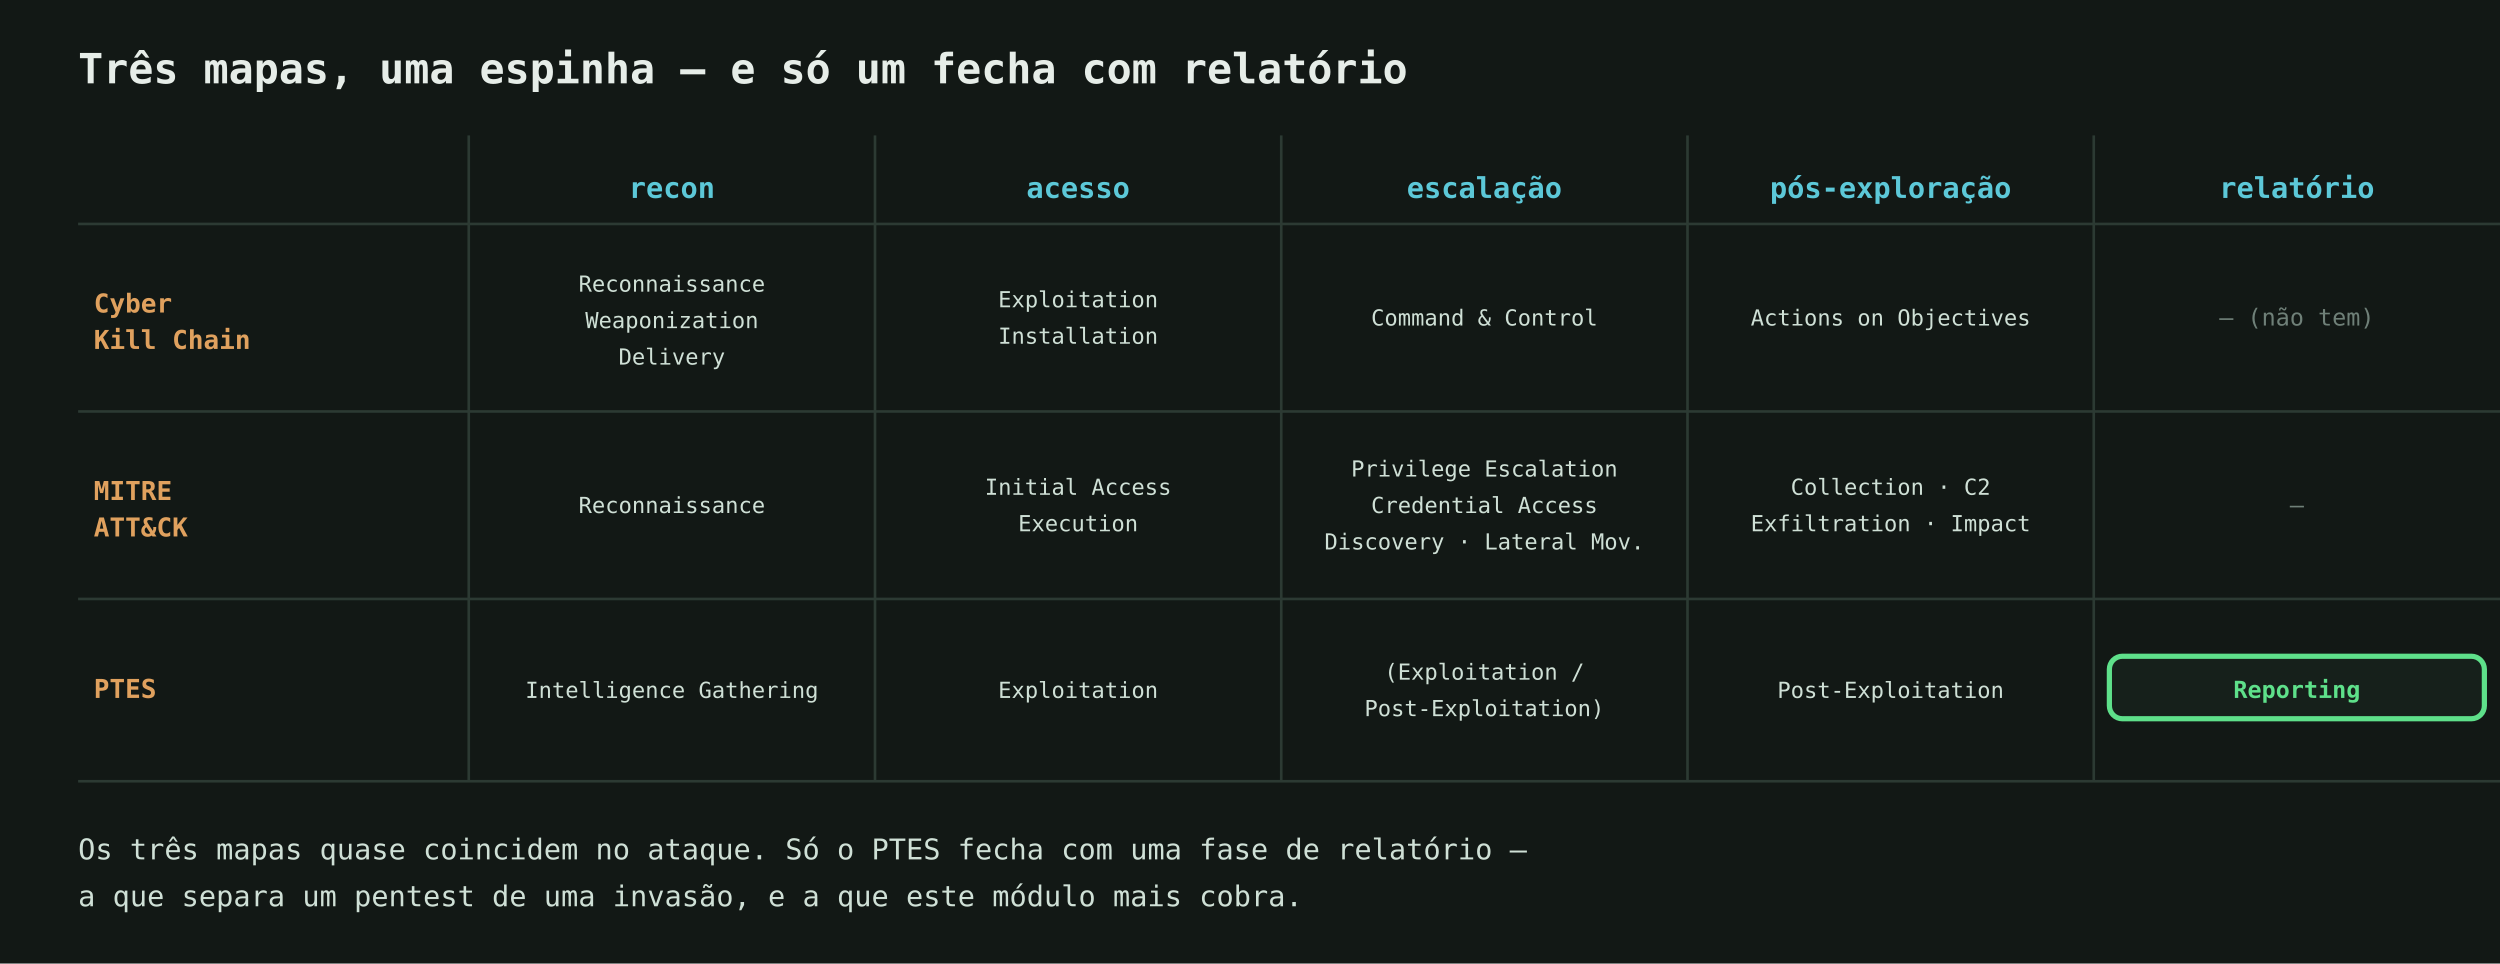
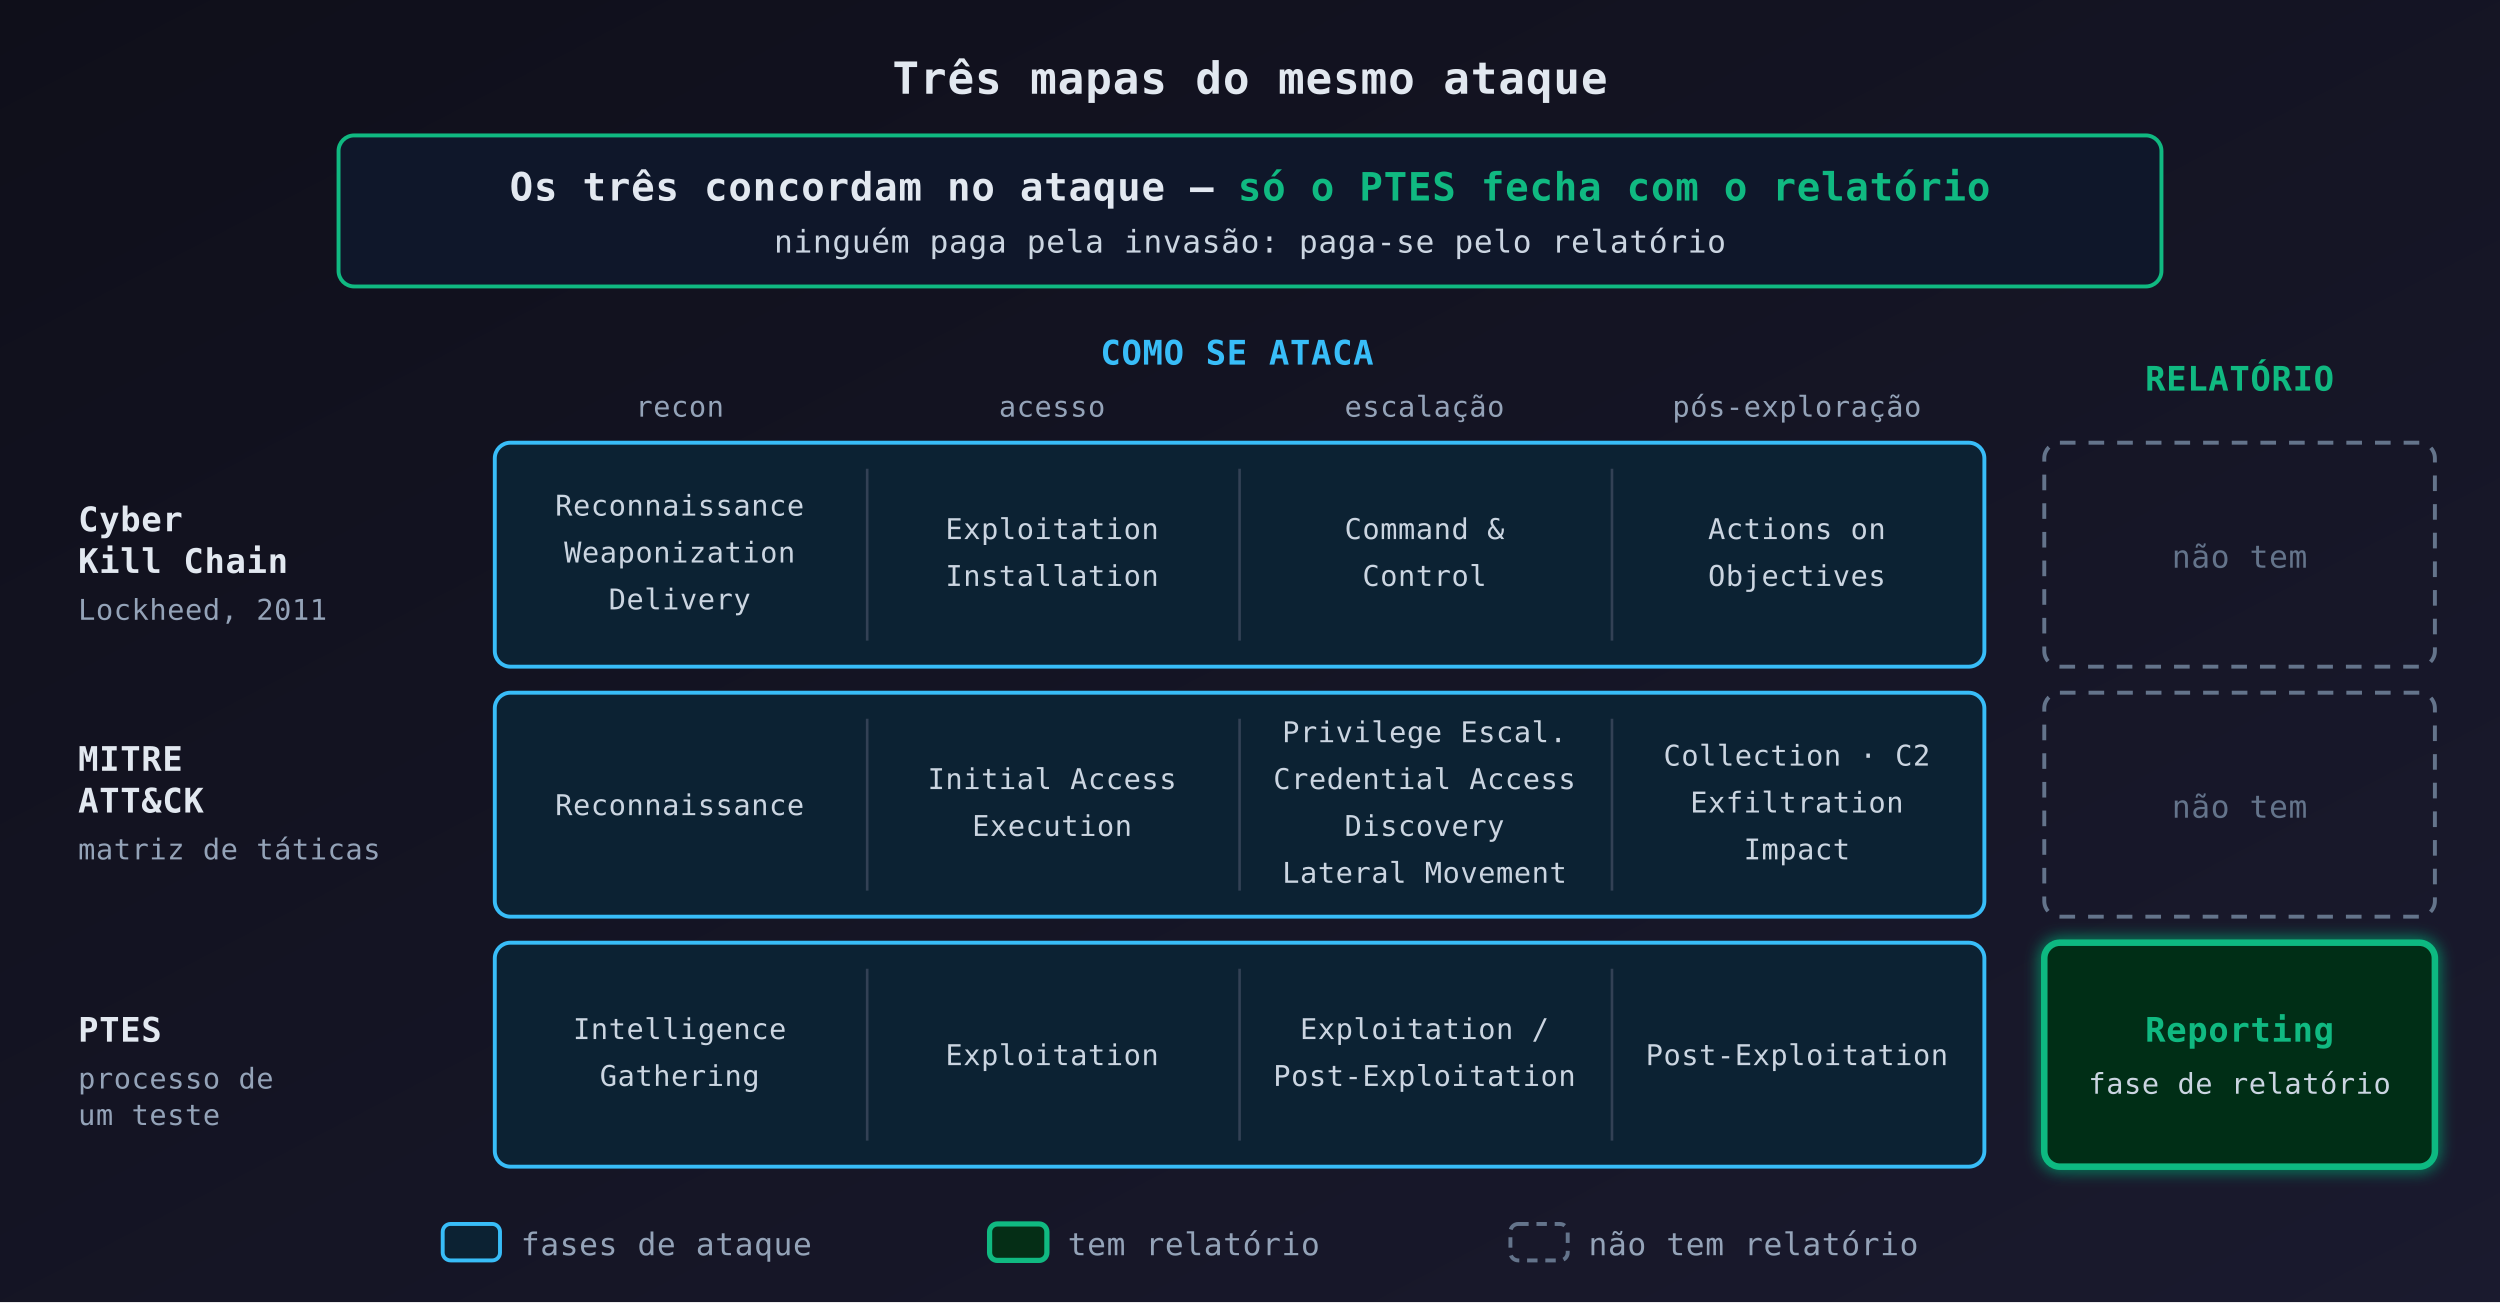
- <svg xmlns="http://www.w3.org/2000/svg" viewBox="0 0 960 370" role="img" aria-labelledby="t d">
+ <svg xmlns="http://www.w3.org/2000/svg" viewBox="0 0 960 500" width="960" height="500" role="img" aria-labelledby="t d">
  <style>
-     text { font-family: ui-monospace, "DejaVu Sans Mono", Menlo, Consolas, monospace; fill: #e6ede8; }
-     .t { font-size: 16px; font-weight: 700; }
-     .ph { font-size: 11px; font-weight: 700; fill: #5cc8d8; }
-     .fw { font-size: 10px; font-weight: 700; fill: #e0a15e; }
-     .c { font-size: 8.5px; fill: #cfe0d6; }
-     .rep { font-size: 9px; font-weight: 700; fill: #5ee08a; }
-     .none { font-size: 9px; fill: #6f8078; }
-     .grid { stroke: #2c3a33; stroke-width: 1; }
-     .rule { font-size: 11px; fill: #cfe0d6; }
+     text { font-family: 'SF Mono', 'Fira Code', 'Cascadia Code', 'DejaVu Sans Mono', 'Courier New', monospace; fill: #e2e8f0; letter-spacing: 0.02em; }
+     .title { font-size: 17px; font-weight: 700; }
+     .key { font-size: 15px; font-weight: 700; fill: #e2e8f0; }
+     .keyok { fill: #10b981; }
+     .keysub { font-size: 12px; fill: #cbd5e1; }
+     .colhead { font-size: 13px; font-weight: 700; fill: #38bdf8; }
+     .colheadok { font-size: 13px; font-weight: 700; fill: #10b981; }
+     .ph { font-size: 11px; fill: #94a3b8; }
+     .map { font-size: 13px; font-weight: 700; fill: #e2e8f0; }
+     .orig { font-size: 11px; fill: #94a3b8; }
+     .c { font-size: 11px; fill: #cbd5e1; }
+     .none { font-size: 12px; fill: #64748b; }
+     .rep { font-size: 13px; font-weight: 700; fill: #10b981; }
+     .repsub { font-size: 11px; fill: #cbd5e1; }
+     .leg { font-size: 12px; fill: #94a3b8; }
  </style>
-   <rect width="960" height="370" fill="#121815" />
-   <text class="t" x="30" y="32">Três mapas, uma espinha — e só um fecha com relatório</text>
-   <line class="grid" x1="180" y1="52" x2="180" y2="300" />
-   <line class="grid" x1="336" y1="52" x2="336" y2="300" />
-   <line class="grid" x1="492" y1="52" x2="492" y2="300" />
-   <line class="grid" x1="648" y1="52" x2="648" y2="300" />
-   <line class="grid" x1="804" y1="52" x2="804" y2="300" />
-   <line class="grid" x1="30" y1="86" x2="960" y2="86" />
-   <line class="grid" x1="30" y1="158" x2="960" y2="158" />
-   <line class="grid" x1="30" y1="230" x2="960" y2="230" />
-   <line class="grid" x1="30" y1="300" x2="960" y2="300" />
-   <text class="ph" x="258" y="76" text-anchor="middle">recon</text>
-   <text class="ph" x="414" y="76" text-anchor="middle">acesso</text>
-   <text class="ph" x="570" y="76" text-anchor="middle">escalação</text>
-   <text class="ph" x="726" y="76" text-anchor="middle">pós-exploração</text>
-   <text class="ph" x="882" y="76" text-anchor="middle">relatório</text>
-   <text class="fw" x="36" y="120">Cyber</text>
-   <text class="fw" x="36" y="134">Kill Chain</text>
-   <text class="c" x="258" y="112" text-anchor="middle">Reconnaissance</text>
-   <text class="c" x="258" y="126" text-anchor="middle">Weaponization</text>
-   <text class="c" x="258" y="140" text-anchor="middle">Delivery</text>
-   <text class="c" x="414" y="118" text-anchor="middle">Exploitation</text>
-   <text class="c" x="414" y="132" text-anchor="middle">Installation</text>
-   <text class="c" x="570" y="125" text-anchor="middle">Command &amp; Control</text>
-   <text class="c" x="726" y="125" text-anchor="middle">Actions on Objectives</text>
-   <text class="none" x="882" y="125" text-anchor="middle">— (não tem)</text>
-   <text class="fw" x="36" y="192">MITRE</text>
-   <text class="fw" x="36" y="206">ATT&amp;CK</text>
-   <text class="c" x="258" y="197" text-anchor="middle">Reconnaissance</text>
-   <text class="c" x="414" y="190" text-anchor="middle">Initial Access</text>
-   <text class="c" x="414" y="204" text-anchor="middle">Execution</text>
-   <text class="c" x="570" y="183" text-anchor="middle">Privilege Escalation</text>
-   <text class="c" x="570" y="197" text-anchor="middle">Credential Access</text>
-   <text class="c" x="570" y="211" text-anchor="middle">Discovery · Lateral Mov.</text>
-   <text class="c" x="726" y="190" text-anchor="middle">Collection · C2</text>
-   <text class="c" x="726" y="204" text-anchor="middle">Exfiltration · Impact</text>
-   <text class="none" x="882" y="197" text-anchor="middle">—</text>
-   <text class="fw" x="36" y="268">PTES</text>
-   <text class="c" x="258" y="268" text-anchor="middle">Intelligence Gathering</text>
-   <text class="c" x="414" y="268" text-anchor="middle">Exploitation</text>
-   <text class="c" x="570" y="261" text-anchor="middle">(Exploitation /</text>
-   <text class="c" x="570" y="275" text-anchor="middle">Post-Exploitation)</text>
-   <text class="c" x="726" y="268" text-anchor="middle">Post-Exploitation</text>
-   <rect x="810" y="252" width="144" height="24" rx="5" fill="#16201b" stroke="#5ee08a" stroke-width="2" />
-   <text class="rep" x="882" y="268" text-anchor="middle">Reporting</text>
-   <text class="rule" x="30" y="330">Os três mapas quase coincidem no ataque. Só o PTES fecha com uma fase de relatório —</text>
-   <text class="rule" x="30" y="348">a que separa um pentest de uma invasão, e a que este módulo mais cobra.</text>
+   <defs>
+     <linearGradient id="bg-grad" x1="0%" y1="0%" x2="100%" y2="100%">
+       <stop offset="0%" stop-color="#0f0f1a" />
+       <stop offset="100%" stop-color="#1a1a2e" />
+     </linearGradient>
+     <filter id="glow-green">
+       <feGaussianBlur stdDeviation="3" result="blur" />
+       <feMerge>
+         <feMergeNode in="blur" />
+         <feMergeNode in="SourceGraphic" />
+       </feMerge>
+     </filter>
+   </defs>
+   <rect width="960" height="500" fill="url(#bg-grad)" />
+   <text id="title" class="title" x="480" y="36" text-anchor="middle">Três mapas do mesmo ataque</text>
+   <rect id="key-banner" x="130" y="52" width="700" height="58" rx="6" fill="#0f172a" stroke="#10b981" stroke-width="1.5" />
+   <text class="key" x="480" y="77" text-anchor="middle">Os três concordam no ataque — <tspan class="keyok">só o PTES fecha com o relatório</tspan>
+   </text>
+   <text class="keysub" x="480" y="97" text-anchor="middle">ninguém paga pela invasão: paga-se pelo relatório</text>
+   <text class="colhead" x="475" y="140" text-anchor="middle">COMO SE ATACA</text>
+   <text class="ph" x="261" y="160" text-anchor="middle">recon</text>
+   <text class="ph" x="404" y="160" text-anchor="middle">acesso</text>
+   <text class="ph" x="547" y="160" text-anchor="middle">escalação</text>
+   <text class="ph" x="690" y="160" text-anchor="middle">pós-exploração</text>
+   <text class="colheadok" x="860" y="150" text-anchor="middle">RELATÓRIO</text>
+   <text class="map" x="30" y="204">Cyber</text>
+   <text class="map" x="30" y="220">Kill Chain</text>
+   <text class="orig" x="30" y="238">Lockheed, 2011</text>
+   <rect id="kc-attack" x="190" y="170" width="572" height="86" rx="6" fill="#0c2233" stroke="#38bdf8" stroke-width="1.5" />
+   <line x1="333" y1="180" x2="333" y2="246" stroke="#334155" stroke-width="1" />
+   <line x1="476" y1="180" x2="476" y2="246" stroke="#334155" stroke-width="1" />
+   <line x1="619" y1="180" x2="619" y2="246" stroke="#334155" stroke-width="1" />
+   <text class="c" x="261" y="198" text-anchor="middle">Reconnaissance</text>
+   <text class="c" x="261" y="216" text-anchor="middle">Weaponization</text>
+   <text class="c" x="261" y="234" text-anchor="middle">Delivery</text>
+   <text class="c" x="404" y="207" text-anchor="middle">Exploitation</text>
+   <text class="c" x="404" y="225" text-anchor="middle">Installation</text>
+   <text class="c" x="547" y="207" text-anchor="middle">Command &amp;</text>
+   <text class="c" x="547" y="225" text-anchor="middle">Control</text>
+   <text class="c" x="690" y="207" text-anchor="middle">Actions on</text>
+   <text class="c" x="690" y="225" text-anchor="middle">Objectives</text>
+   <rect id="kc-report" x="785" y="170" width="150" height="86" rx="6" fill="none" stroke="#64748b" stroke-width="1.5" stroke-dasharray="6 5" />
+   <text class="none" x="860" y="218" text-anchor="middle">não tem</text>
+   <text class="map" x="30" y="296">MITRE</text>
+   <text class="map" x="30" y="312">ATT&amp;CK</text>
+   <text class="orig" x="30" y="330">matriz de táticas</text>
+   <rect id="attck-attack" x="190" y="266" width="572" height="86" rx="6" fill="#0c2233" stroke="#38bdf8" stroke-width="1.5" />
+   <line x1="333" y1="276" x2="333" y2="342" stroke="#334155" stroke-width="1" />
+   <line x1="476" y1="276" x2="476" y2="342" stroke="#334155" stroke-width="1" />
+   <line x1="619" y1="276" x2="619" y2="342" stroke="#334155" stroke-width="1" />
+   <text class="c" x="261" y="313" text-anchor="middle">Reconnaissance</text>
+   <text class="c" x="404" y="303" text-anchor="middle">Initial Access</text>
+   <text class="c" x="404" y="321" text-anchor="middle">Execution</text>
+   <text class="c" x="547" y="285" text-anchor="middle">Privilege Escal.</text>
+   <text class="c" x="547" y="303" text-anchor="middle">Credential Access</text>
+   <text class="c" x="547" y="321" text-anchor="middle">Discovery</text>
+   <text class="c" x="547" y="339" text-anchor="middle">Lateral Movement</text>
+   <text class="c" x="690" y="294" text-anchor="middle">Collection · C2</text>
+   <text class="c" x="690" y="312" text-anchor="middle">Exfiltration</text>
+   <text class="c" x="690" y="330" text-anchor="middle">Impact</text>
+   <rect id="attck-report" x="785" y="266" width="150" height="86" rx="6" fill="none" stroke="#64748b" stroke-width="1.5" stroke-dasharray="6 5" />
+   <text class="none" x="860" y="314" text-anchor="middle">não tem</text>
+   <text class="map" x="30" y="400">PTES</text>
+   <text class="orig" x="30" y="418">processo de</text>
+   <text class="orig" x="30" y="432">um teste</text>
+   <rect id="ptes-attack" x="190" y="362" width="572" height="86" rx="6" fill="#0c2233" stroke="#38bdf8" stroke-width="1.5" />
+   <line x1="333" y1="372" x2="333" y2="438" stroke="#334155" stroke-width="1" />
+   <line x1="476" y1="372" x2="476" y2="438" stroke="#334155" stroke-width="1" />
+   <line x1="619" y1="372" x2="619" y2="438" stroke="#334155" stroke-width="1" />
+   <text class="c" x="261" y="399" text-anchor="middle">Intelligence</text>
+   <text class="c" x="261" y="417" text-anchor="middle">Gathering</text>
+   <text class="c" x="404" y="409" text-anchor="middle">Exploitation</text>
+   <text class="c" x="547" y="399" text-anchor="middle">Exploitation /</text>
+   <text class="c" x="547" y="417" text-anchor="middle">Post-Exploitation</text>
+   <text class="c" x="690" y="409" text-anchor="middle">Post-Exploitation</text>
+   <rect id="ptes-report" x="785" y="362" width="150" height="86" rx="6" fill="#052e16" stroke="#10b981" stroke-width="2.5" filter="url(#glow-green)" />
+   <text class="rep" x="860" y="400" text-anchor="middle">Reporting</text>
+   <text class="repsub" x="860" y="420" text-anchor="middle">fase de relatório</text>
+   <rect x="170" y="470" width="22" height="14" rx="3" fill="#0c2233" stroke="#38bdf8" stroke-width="1.5" />
+   <text class="leg" x="200" y="482">fases de ataque</text>
+   <rect x="380" y="470" width="22" height="14" rx="3" fill="#052e16" stroke="#10b981" stroke-width="2" />
+   <text class="leg" x="410" y="482">tem relatório</text>
+   <rect x="580" y="470" width="22" height="14" rx="3" fill="none" stroke="#64748b" stroke-width="1.5" stroke-dasharray="4 3" />
+   <text class="leg" x="610" y="482">não tem relatório</text>
</svg>
